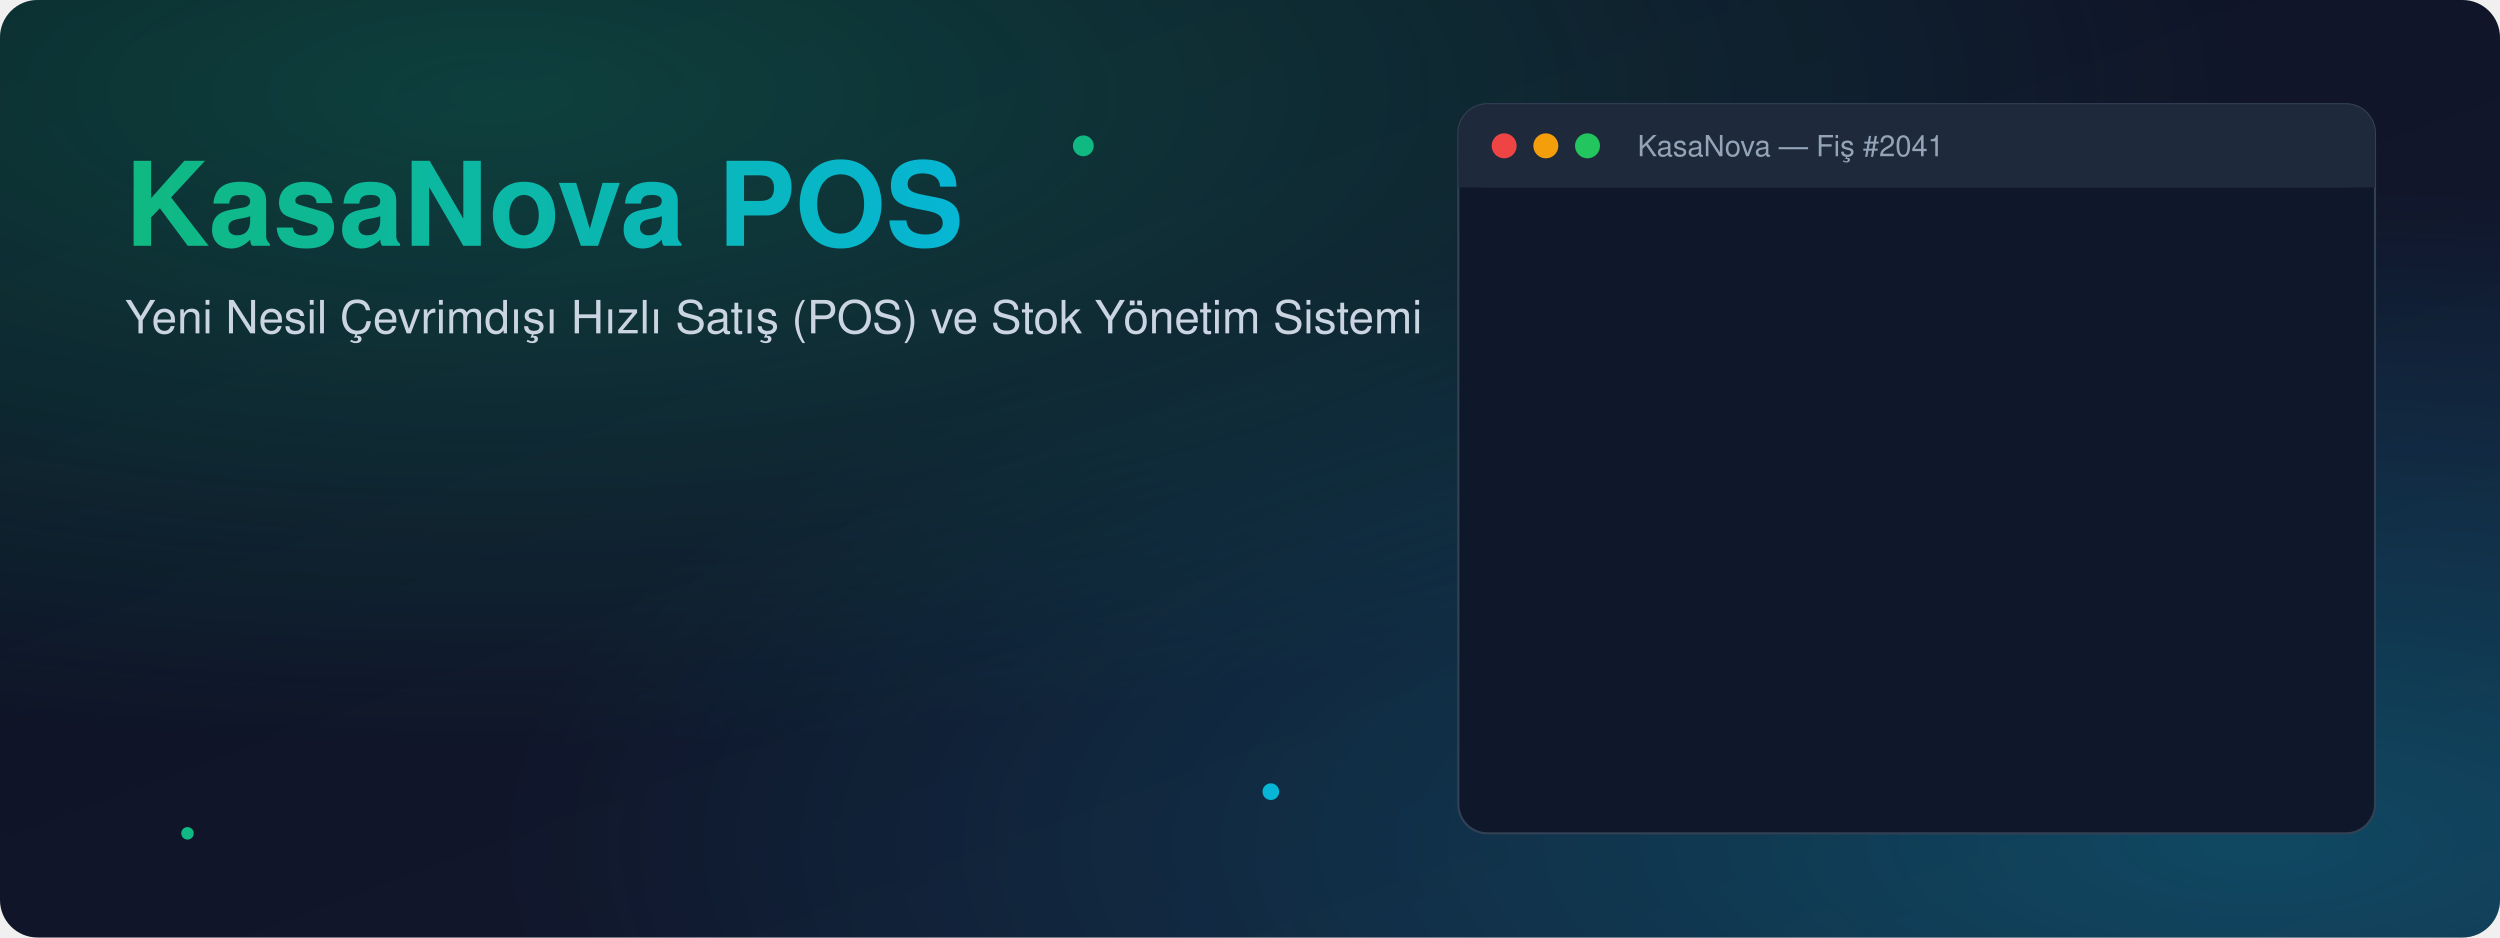
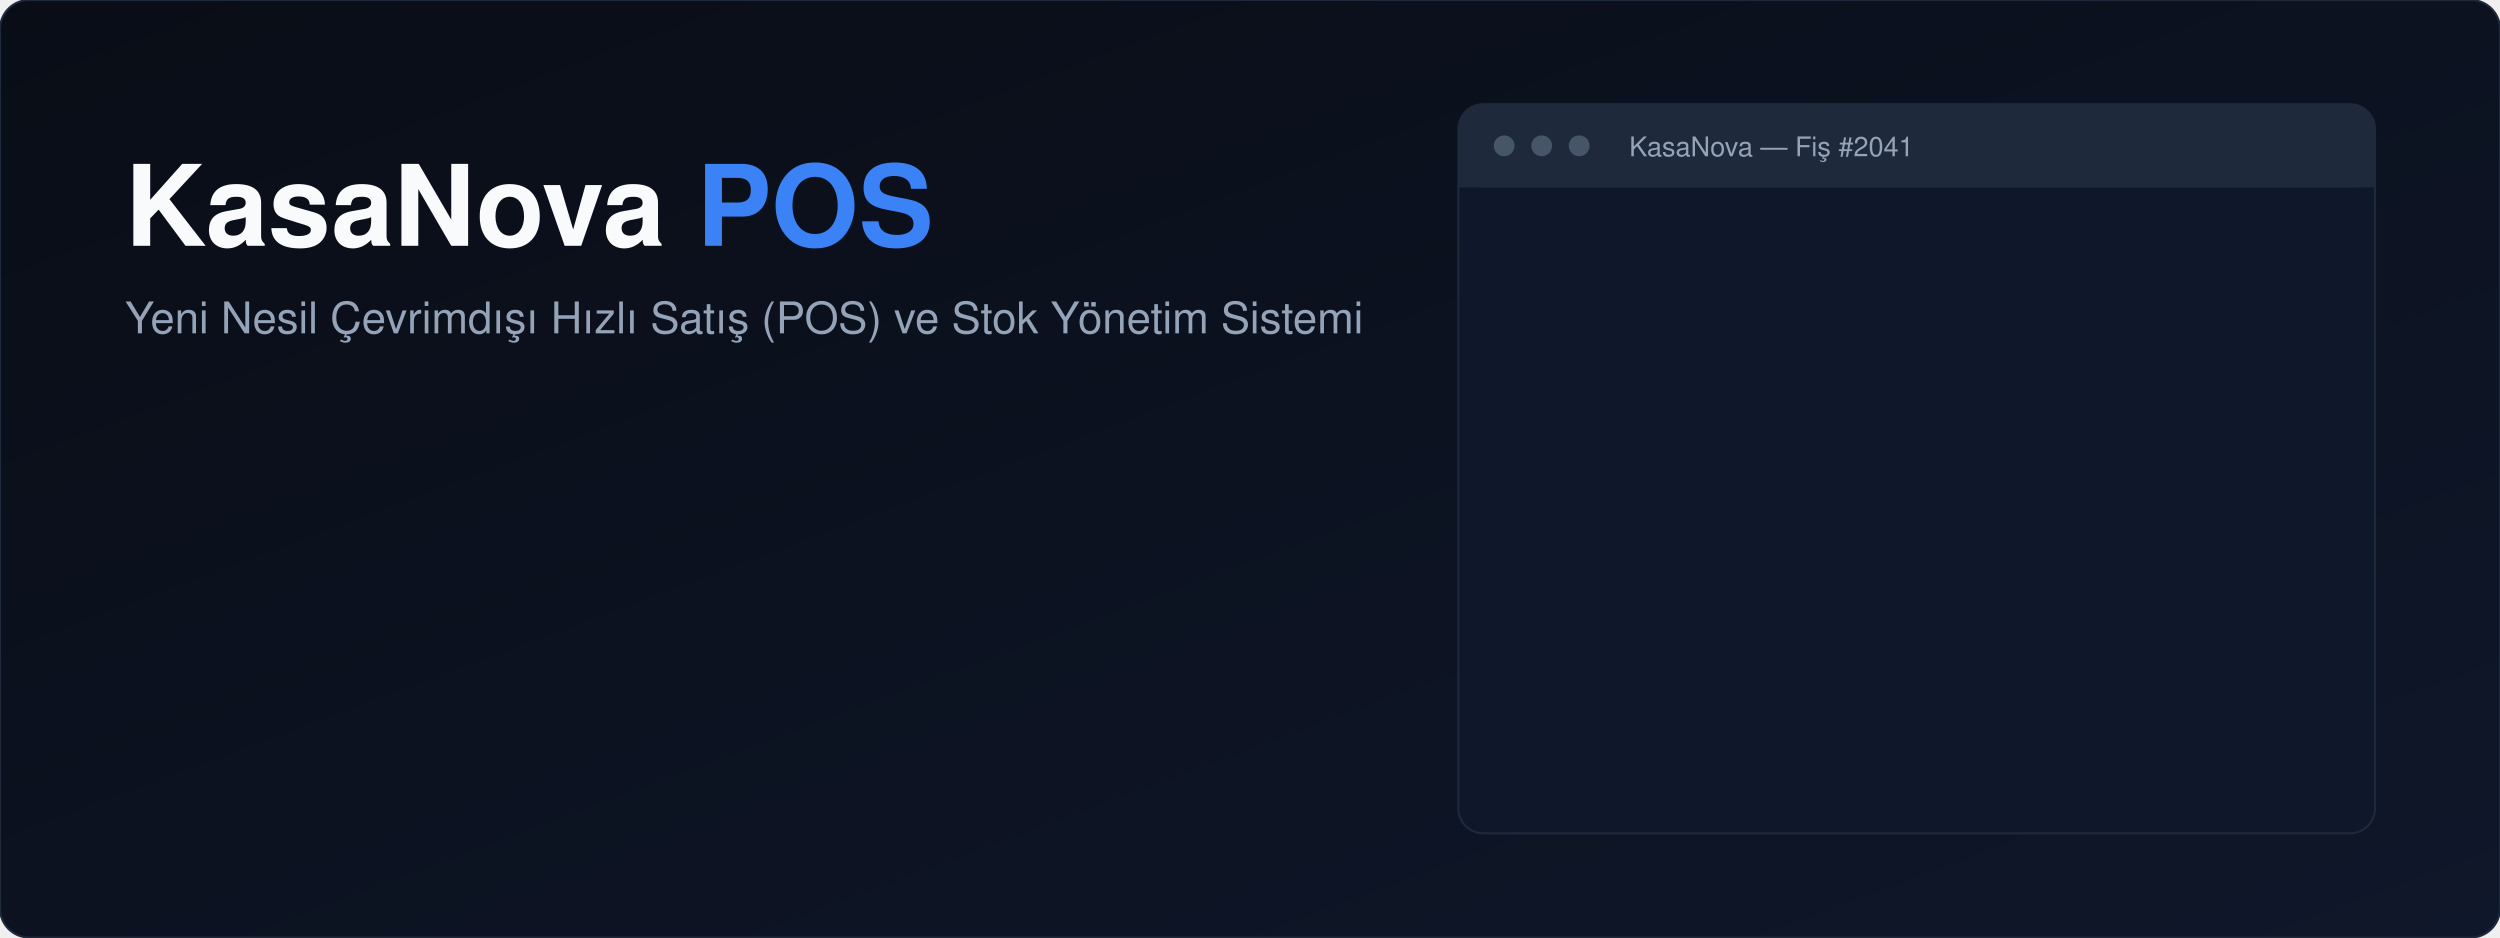
<svg xmlns="http://www.w3.org/2000/svg" width="1200" height="450" viewBox="0 0 1200 450" role="img" aria-label="KasaNova POS - Perakende Mağazalar İçin Çevrimdışı POS ve Stok Sistemi">
-   <style>@media (prefers-reduced-motion: reduce){*{animation:none!important;opacity:1!important}}@keyframes typ{0%,3.00%{width:0}17.00%,93%{width:560px}100%{width:0}}@keyframes c0{0%,18.00%{opacity:0;transform:translateY(6px)}20.00%,93.00%{opacity:1;transform:translateY(0)}100%{opacity:0;transform:translateY(0)}}@keyframes c1{0%,21.00%{opacity:0;transform:translateY(6px)}23.00%,93.00%{opacity:1;transform:translateY(0)}100%{opacity:0;transform:translateY(0)}}@keyframes c2{0%,24.00%{opacity:0;transform:translateY(6px)}26.00%,93.00%{opacity:1;transform:translateY(0)}100%{opacity:0;transform:translateY(0)}}@keyframes c3{0%,27.00%{opacity:0;transform:translateY(6px)}29.00%,93.00%{opacity:1;transform:translateY(0)}100%{opacity:0;transform:translateY(0)}}@keyframes lic{0%,38.00%{opacity:0;transform:translateY(6px)}40.00%,93.00%{opacity:1;transform:translateY(0)}100%{opacity:0;transform:translateY(0)}}@keyframes r0{0%,12.00%{opacity:0;transform:translateY(6px)}14.00%,93.00%{opacity:1;transform:translateY(0)}100%{opacity:0;transform:translateY(0)}}@keyframes r1{0%,19.00%{opacity:0;transform:translateY(6px)}21.00%,93.00%{opacity:1;transform:translateY(0)}100%{opacity:0;transform:translateY(0)}}@keyframes r2{0%,26.00%{opacity:0;transform:translateY(6px)}28.00%,93.00%{opacity:1;transform:translateY(0)}100%{opacity:0;transform:translateY(0)}}@keyframes r3{0%,33.00%{opacity:0;transform:translateY(6px)}35.00%,93.00%{opacity:1;transform:translateY(0)}100%{opacity:0;transform:translateY(0)}}@keyframes tot{0%,45.00%{opacity:0;transform:translateY(6px)}47.00%,93.00%{opacity:1;transform:translateY(0)}100%{opacity:0;transform:translateY(0)}}@keyframes bdg{0%,55.00%{opacity:0;transform:translateY(6px)}57.00%,93.00%{opacity:1;transform:translateY(0)}100%{opacity:0;transform:translateY(0)}}.title,.sub{animation:rise 14.0s ease-out infinite}@keyframes rise{0%{opacity:0;transform:translateY(10px)}4%,93%{opacity:1;transform:translateY(0)}100%{opacity:0}}.typ{animation:typ 14.0s steps(48) infinite}.float{animation:flt 6s ease-in-out infinite}@keyframes flt{50%{transform:translateY(-8px)}}.orb{animation:orb 7s ease-in-out infinite}.o2{animation-delay:-2s}.o3{animation-delay:-4s}@keyframes orb{50%{transform:translateY(-18px);opacity:.4}}.c0{animation:c0 14.0s ease-out infinite;opacity:0}.c1{animation:c1 14.0s ease-out infinite;opacity:0}.c2{animation:c2 14.0s ease-out infinite;opacity:0}.c3{animation:c3 14.0s ease-out infinite;opacity:0}.c4{animation:c4 14.0s ease-out infinite;opacity:0}.r0{animation:r0 14.0s ease-out infinite;opacity:0}.r1{animation:r1 14.0s ease-out infinite;opacity:0}.r2{animation:r2 14.0s ease-out infinite;opacity:0}.r3{animation:r3 14.0s ease-out infinite;opacity:0}.lic{animation:lic 14.0s ease-out infinite;opacity:0}.tot{animation:tot 14.0s ease-out infinite;opacity:0}.bdg{animation:bdg 14.0s ease-out infinite;opacity:0}</style>
+   <style>@media (prefers-reduced-motion: reduce){*{animation:none!important;opacity:1!important}}@keyframes typ{0%,3.00%{width:0}17.00%,93%{width:560px}100%{width:0}}@keyframes c0{0%,18.00%{opacity:0;transform:translateY(6px)}20.00%,93.00%{opacity:1;transform:translateY(0)}100%{opacity:0;transform:translateY(0)}}@keyframes c1{0%,21.00%{opacity:0;transform:translateY(6px)}23.00%,93.00%{opacity:1;transform:translateY(0)}100%{opacity:0;transform:translateY(0)}}@keyframes c2{0%,24.00%{opacity:0;transform:translateY(6px)}26.00%,93.00%{opacity:1;transform:translateY(0)}100%{opacity:0;transform:translateY(0)}}@keyframes c3{0%,27.00%{opacity:0;transform:translateY(6px)}29.00%,93.00%{opacity:1;transform:translateY(0)}100%{opacity:0;transform:translateY(0)}}@keyframes lic{0%,38.00%{opacity:0;transform:translateY(6px)}40.00%,93.00%{opacity:1;transform:translateY(0)}100%{opacity:0;transform:translateY(0)}}@keyframes r0{0%,12.00%{opacity:0;transform:translateY(6px)}14.00%,93.00%{opacity:1;transform:translateY(0)}100%{opacity:0;transform:translateY(0)}}@keyframes r1{0%,19.00%{opacity:0;transform:translateY(6px)}21.00%,93.00%{opacity:1;transform:translateY(0)}100%{opacity:0;transform:translateY(0)}}@keyframes r2{0%,26.00%{opacity:0;transform:translateY(6px)}28.00%,93.00%{opacity:1;transform:translateY(0)}100%{opacity:0;transform:translateY(0)}}@keyframes r3{0%,33.00%{opacity:0;transform:translateY(6px)}35.00%,93.00%{opacity:1;transform:translateY(0)}100%{opacity:0;transform:translateY(0)}}@keyframes tot{0%,45.00%{opacity:0;transform:translateY(6px)}47.00%,93.00%{opacity:1;transform:translateY(0)}100%{opacity:0;transform:translateY(0)}}@keyframes bdg{0%,55.00%{opacity:0;transform:translateY(6px)}57.00%,93.00%{opacity:1;transform:translateY(0)}100%{opacity:0;transform:translateY(0)}}.title,.sub{animation:rise 14.0s ease-out infinite}@keyframes rise{0%{opacity:0;transform:translateY(10px)}4%,93%{opacity:1;transform:translateY(0)}100%{opacity:0}}.typ{animation:typ 14.0s steps(48) infinite}.float{animation:flt 6s ease-in-out infinite}@keyframes flt{50%{transform:translateY(-6px)}}.c0{animation:c0 14.0s ease-out infinite;opacity:0}.c1{animation:c1 14.0s ease-out infinite;opacity:0}.c2{animation:c2 14.0s ease-out infinite;opacity:0}.c3{animation:c3 14.0s ease-out infinite;opacity:0}.r0{animation:r0 14.0s ease-out infinite;opacity:0}.r1{animation:r1 14.0s ease-out infinite;opacity:0}.r2{animation:r2 14.0s ease-out infinite;opacity:0}.r3{animation:r3 14.0s ease-out infinite;opacity:0}.lic{animation:lic 14.0s ease-out infinite;opacity:0}.tot{animation:tot 14.0s ease-out infinite;opacity:0}.bdg{animation:bdg 14.0s ease-out infinite;opacity:0}</style>
  <defs>
    <linearGradient id="bg" x1="0" y1="0" x2="1" y2="1">
-       <stop offset="0" stop-color="#0b1020" />
-       <stop offset="1" stop-color="#151a33" />
+       <stop offset="0" stop-color="#090d16" />
+       <stop offset="1" stop-color="#0f172a" />
    </linearGradient>
    <linearGradient id="ac" x1="0" y1="0" x2="1" y2="0">
-       <stop offset="0" stop-color="#10b981" />
-       <stop offset="1" stop-color="#06b6d4" />
+       <stop offset="0" stop-color="#f8fafc" />
+       <stop offset="1" stop-color="#3b82f6" />
    </linearGradient>
-     <radialGradient id="g1" cx="0.2" cy="0.1" r="0.7">
-       <stop offset="0" stop-color="#10b981" stop-opacity="0.28" />
-       <stop offset="1" stop-color="#10b981" stop-opacity="0" />
-     </radialGradient>
-     <radialGradient id="g2" cx="0.9" cy="0.9" r="0.7">
-       <stop offset="0" stop-color="#06b6d4" stop-opacity="0.30" />
-       <stop offset="1" stop-color="#06b6d4" stop-opacity="0" />
-     </radialGradient>
    <clipPath id="tclip">
      <rect class="typ" x="60" y="188" width="0" height="40" />
    </clipPath>
  </defs>
-   <rect width="1200" height="450" rx="18" fill="url(#bg)" />
-   <rect width="1200" height="450" rx="18" fill="url(#g1)" />
-   <rect width="1200" height="450" rx="18" fill="url(#g2)" />
-   <circle class="orb o1" cx="520" cy="70" r="5" fill="#10b981" />
-   <circle class="orb o2" cx="610" cy="380" r="4" fill="#06b6d4" />
-   <circle class="orb o3" cx="90" cy="400" r="3" fill="#10b981" />
-   <text x="60" y="118" font-family="-apple-system,BlinkMacSystemFont,'Segoe UI',Helvetica,Arial,sans-serif" font-size="56" font-weight="800" fill="url(#ac)" class="title">KasaNova POS</text>
-   <text x="60" y="160" font-family="-apple-system,BlinkMacSystemFont,'Segoe UI',Helvetica,Arial,sans-serif" font-size="22" fill="#cbd5e1" class="sub">Yeni Nesil Çevrimdışı Hızlı Satış (POS) ve Stok Yönetim Sistemi</text>
+   <rect width="1200" height="450" rx="14" fill="url(#bg)" stroke="#1e293b" />
+   <text x="60" y="118" font-family="-apple-system,BlinkMacSystemFont,'Segoe UI',Helvetica,Arial,sans-serif" font-size="54" font-weight="800" fill="#f8fafc" class="title">KasaNova <tspan fill="#3b82f6">POS</tspan>
+   </text>
+   <text x="60" y="160" font-family="-apple-system,BlinkMacSystemFont,'Segoe UI',Helvetica,Arial,sans-serif" font-size="21" fill="#94a3b8" class="sub">Yeni Nesil Çevrimdışı Hızlı Satış (POS) ve Stok Yönetim Sistemi</text>
  <g clip-path="url(#tclip)">
-     <text x="60" y="214" font-family="ui-monospace,SFMono-Regular,Menlo,Consolas,monospace" font-size="18" fill="#22d3ee">Barkod Okut. Satış Yap. Fiş Yazdır. İnternetsiz &amp; Aboneliksiz.</text>
+     <text x="60" y="214" font-family="ui-monospace,SFMono-Regular,Menlo,Consolas,monospace" font-size="18" fill="#60a5fa">Barkod Okut. Satış Yap. Fiş Yazdır. İnternetsiz &amp; Aboneliksiz.</text>
  </g>
  <g class="c0">
-     <rect x="60" y="262" width="145" height="34" rx="17" fill="none" stroke="#10b981" stroke-opacity="0.55" />
-     <text x="132" y="284" text-anchor="middle" font-family="-apple-system,BlinkMacSystemFont,'Segoe UI',Helvetica,Arial,sans-serif" font-size="15" fill="#e2e8f0">Çevrimdışı (Offline)</text>
+     <rect x="60" y="262" width="145" height="34" rx="8" fill="#111827" stroke="#334155" />
+     <text x="132" y="284" text-anchor="middle" font-family="-apple-system,BlinkMacSystemFont,'Segoe UI',Helvetica,Arial,sans-serif" font-size="14" font-weight="500" fill="#e2e8f0">Çevrimdışı (Offline)</text>
  </g>
  <g class="c1">
-     <rect x="215" y="262" width="125" height="34" rx="17" fill="none" stroke="#10b981" stroke-opacity="0.55" />
-     <text x="277" y="284" text-anchor="middle" font-family="-apple-system,BlinkMacSystemFont,'Segoe UI',Helvetica,Arial,sans-serif" font-size="15" fill="#e2e8f0">KDV &amp; Fatura</text>
+     <rect x="215" y="262" width="125" height="34" rx="8" fill="#111827" stroke="#334155" />
+     <text x="277" y="284" text-anchor="middle" font-family="-apple-system,BlinkMacSystemFont,'Segoe UI',Helvetica,Arial,sans-serif" font-size="14" font-weight="500" fill="#e2e8f0">KDV &amp; Fatura</text>
  </g>
  <g class="c2">
-     <rect x="350" y="262" width="150" height="34" rx="17" fill="none" stroke="#10b981" stroke-opacity="0.55" />
-     <text x="425" y="284" text-anchor="middle" font-family="-apple-system,BlinkMacSystemFont,'Segoe UI',Helvetica,Arial,sans-serif" font-size="15" fill="#e2e8f0">ESC/POS Yazıcı</text>
+     <rect x="350" y="262" width="150" height="34" rx="8" fill="#111827" stroke="#334155" />
+     <text x="425" y="284" text-anchor="middle" font-family="-apple-system,BlinkMacSystemFont,'Segoe UI',Helvetica,Arial,sans-serif" font-size="14" font-weight="500" fill="#e2e8f0">ESC/POS Yazıcı</text>
  </g>
  <g class="c3">
-     <rect x="510" y="262" width="160" height="34" rx="17" fill="none" stroke="#10b981" stroke-opacity="0.55" />
-     <text x="590" y="284" text-anchor="middle" font-family="-apple-system,BlinkMacSystemFont,'Segoe UI',Helvetica,Arial,sans-serif" font-size="15" fill="#e2e8f0">Barkod + QR Okuma</text>
+     <rect x="510" y="262" width="160" height="34" rx="8" fill="#111827" stroke="#334155" />
+     <text x="590" y="284" text-anchor="middle" font-family="-apple-system,BlinkMacSystemFont,'Segoe UI',Helvetica,Arial,sans-serif" font-size="14" font-weight="500" fill="#e2e8f0">Barkod + QR Okuma</text>
  </g>
  <g class="lic">
-     <text x="60" y="352" font-family="-apple-system,BlinkMacSystemFont,'Segoe UI',Helvetica,Arial,sans-serif" font-size="16" fill="#94a3b8">Kendi Sunucunda Barındır · Veresiye &amp; Garanti Takibi · %100 Türkçe Arayüz</text>
-     <rect x="60" y="372" width="210" height="3" rx="2" fill="url(#ac)" />
+     <text x="60" y="352" font-family="-apple-system,BlinkMacSystemFont,'Segoe UI',Helvetica,Arial,sans-serif" font-size="15" fill="#64748b">Kendi Sunucunda Barındır · Veresiye &amp; Garanti Takibi · %100 Türkçe Arayüz</text>
+     <rect x="60" y="372" width="140" height="3" rx="1.5" fill="#2563eb" />
  </g>
  <g class="float">
-     <rect x="700" y="50" width="440" height="350" rx="14" fill="#0f172a" stroke="#334155" />
-     <rect x="700" y="50" width="440" height="40" rx="14" fill="#1e293b" />
+     <rect x="700" y="50" width="440" height="350" rx="12" fill="#0f172a" stroke="#1e293b" />
+     <rect x="700" y="50" width="440" height="40" rx="12" fill="#1e293b" />
    <rect x="700" y="76" width="440" height="14" fill="#1e293b" />
-     <circle cx="722" cy="70" r="6" fill="#ef4444" />
-     <circle cx="742" cy="70" r="6" fill="#f59e0b" />
-     <circle cx="762" cy="70" r="6" fill="#22c55e" />
-     <text x="786" y="75" font-family="-apple-system,BlinkMacSystemFont,'Segoe UI',Helvetica,Arial,sans-serif" font-size="14" fill="#94a3b8">KasaNova — Fiş #2041</text>
+     <circle cx="722" cy="70" r="5" fill="#475569" />
+     <circle cx="740" cy="70" r="5" fill="#475569" />
+     <circle cx="758" cy="70" r="5" fill="#475569" />
+     <text x="782" y="75" font-family="-apple-system,BlinkMacSystemFont,'Segoe UI',Helvetica,Arial,sans-serif" font-size="13" font-weight="500" fill="#94a3b8">KasaNova — Fiş #2041</text>
    <g class="r0">
-       <text x="728" y="130" font-family="-apple-system,BlinkMacSystemFont,'Segoe UI',Helvetica,Arial,sans-serif" font-size="18" fill="#e2e8f0">Tereyağı 500g</text>
-       <text x="1112" y="130" text-anchor="end" font-family="ui-monospace,SFMono-Regular,Menlo,Consolas,monospace" font-size="18" fill="#e2e8f0">₺ 285.00</text>
+       <text x="728" y="130" font-family="-apple-system,BlinkMacSystemFont,'Segoe UI',Helvetica,Arial,sans-serif" font-size="17" fill="#e2e8f0">Tereyağı 500g</text>
+       <text x="1112" y="130" text-anchor="end" font-family="ui-monospace,SFMono-Regular,Menlo,Consolas,monospace" font-size="17" fill="#e2e8f0">₺ 285.00</text>
      <line x1="728" y1="142" x2="1112" y2="142" stroke="#1e293b" />
    </g>
    <g class="r1">
-       <text x="728" y="170" font-family="-apple-system,BlinkMacSystemFont,'Segoe UI',Helvetica,Arial,sans-serif" font-size="18" fill="#e2e8f0">Çay Paketi 1kg</text>
-       <text x="1112" y="170" text-anchor="end" font-family="ui-monospace,SFMono-Regular,Menlo,Consolas,monospace" font-size="18" fill="#e2e8f0">₺ 190.00</text>
+       <text x="728" y="170" font-family="-apple-system,BlinkMacSystemFont,'Segoe UI',Helvetica,Arial,sans-serif" font-size="17" fill="#e2e8f0">Çay Paketi 1kg</text>
+       <text x="1112" y="170" text-anchor="end" font-family="ui-monospace,SFMono-Regular,Menlo,Consolas,monospace" font-size="17" fill="#e2e8f0">₺ 190.00</text>
      <line x1="728" y1="182" x2="1112" y2="182" stroke="#1e293b" />
    </g>
    <g class="r2">
-       <text x="728" y="210" font-family="-apple-system,BlinkMacSystemFont,'Segoe UI',Helvetica,Arial,sans-serif" font-size="18" fill="#e2e8f0">Filtre Kahve 250g</text>
-       <text x="1112" y="210" text-anchor="end" font-family="ui-monospace,SFMono-Regular,Menlo,Consolas,monospace" font-size="18" fill="#e2e8f0">₺ 165.00</text>
+       <text x="728" y="210" font-family="-apple-system,BlinkMacSystemFont,'Segoe UI',Helvetica,Arial,sans-serif" font-size="17" fill="#e2e8f0">Filtre Kahve 250g</text>
+       <text x="1112" y="210" text-anchor="end" font-family="ui-monospace,SFMono-Regular,Menlo,Consolas,monospace" font-size="17" fill="#e2e8f0">₺ 165.00</text>
      <line x1="728" y1="222" x2="1112" y2="222" stroke="#1e293b" />
    </g>
    <g class="r3">
-       <text x="728" y="250" font-family="-apple-system,BlinkMacSystemFont,'Segoe UI',Helvetica,Arial,sans-serif" font-size="18" fill="#e2e8f0">KDV Dahil (%10)</text>
-       <text x="1112" y="250" text-anchor="end" font-family="ui-monospace,SFMono-Regular,Menlo,Consolas,monospace" font-size="18" fill="#e2e8f0">₺ 58.18</text>
+       <text x="728" y="250" font-family="-apple-system,BlinkMacSystemFont,'Segoe UI',Helvetica,Arial,sans-serif" font-size="17" fill="#94a3b8">KDV Dahil (%10)</text>
+       <text x="1112" y="250" text-anchor="end" font-family="ui-monospace,SFMono-Regular,Menlo,Consolas,monospace" font-size="17" fill="#94a3b8">₺ 58.18</text>
      <line x1="728" y1="262" x2="1112" y2="262" stroke="#1e293b" />
    </g>
    <g class="tot">
-       <rect x="720" y="282" width="400" height="46" rx="10" fill="url(#ac)" opacity="0.95" />
-       <text x="738" y="312" font-family="-apple-system,BlinkMacSystemFont,'Segoe UI',Helvetica,Arial,sans-serif" font-size="18" font-weight="700" fill="#0b1020">GENEL TOPLAM</text>
-       <text x="1102" y="312" text-anchor="end" font-family="ui-monospace,SFMono-Regular,Menlo,Consolas,monospace" font-size="22" font-weight="700" fill="#0b1020">₺ 640.00</text>
+       <rect x="720" y="282" width="400" height="46" rx="8" fill="#2563eb" />
+       <text x="738" y="311" font-family="-apple-system,BlinkMacSystemFont,'Segoe UI',Helvetica,Arial,sans-serif" font-size="16" font-weight="700" fill="#ffffff">GENEL TOPLAM</text>
+       <text x="1102" y="311" text-anchor="end" font-family="ui-monospace,SFMono-Regular,Menlo,Consolas,monospace" font-size="21" font-weight="700" fill="#ffffff">₺ 640.00</text>
    </g>
    <g class="bdg">
-       <rect x="720" y="348" width="210" height="34" rx="17" fill="#052e1a" stroke="#22c55e" />
-       <circle cx="742" cy="365" r="7" fill="#22c55e" />
-       <path d="M738.5 365 l2.5 2.8 l5 -5.6" stroke="#052e1a" stroke-width="2" fill="none" stroke-linecap="round" stroke-linejoin="round" />
-       <text x="758" y="370" font-family="-apple-system,BlinkMacSystemFont,'Segoe UI',Helvetica,Arial,sans-serif" font-size="15" fill="#86efac">Fiş yazdırıldı (80mm)</text>
+       <rect x="720" y="348" width="210" height="32" rx="8" fill="#064e3b" fill-opacity="0.4" stroke="#059669" />
+       <circle cx="740" cy="364" r="6" fill="#10b981" />
+       <path d="M737 364 l2 2.4 l4.5 -5" stroke="#064e3b" stroke-width="2" fill="none" stroke-linecap="round" stroke-linejoin="round" />
+       <text x="755" y="369" font-family="-apple-system,BlinkMacSystemFont,'Segoe UI',Helvetica,Arial,sans-serif" font-size="14" font-weight="500" fill="#6ee7b7">Fiş yazdırıldı (80mm)</text>
    </g>
  </g>
</svg>
